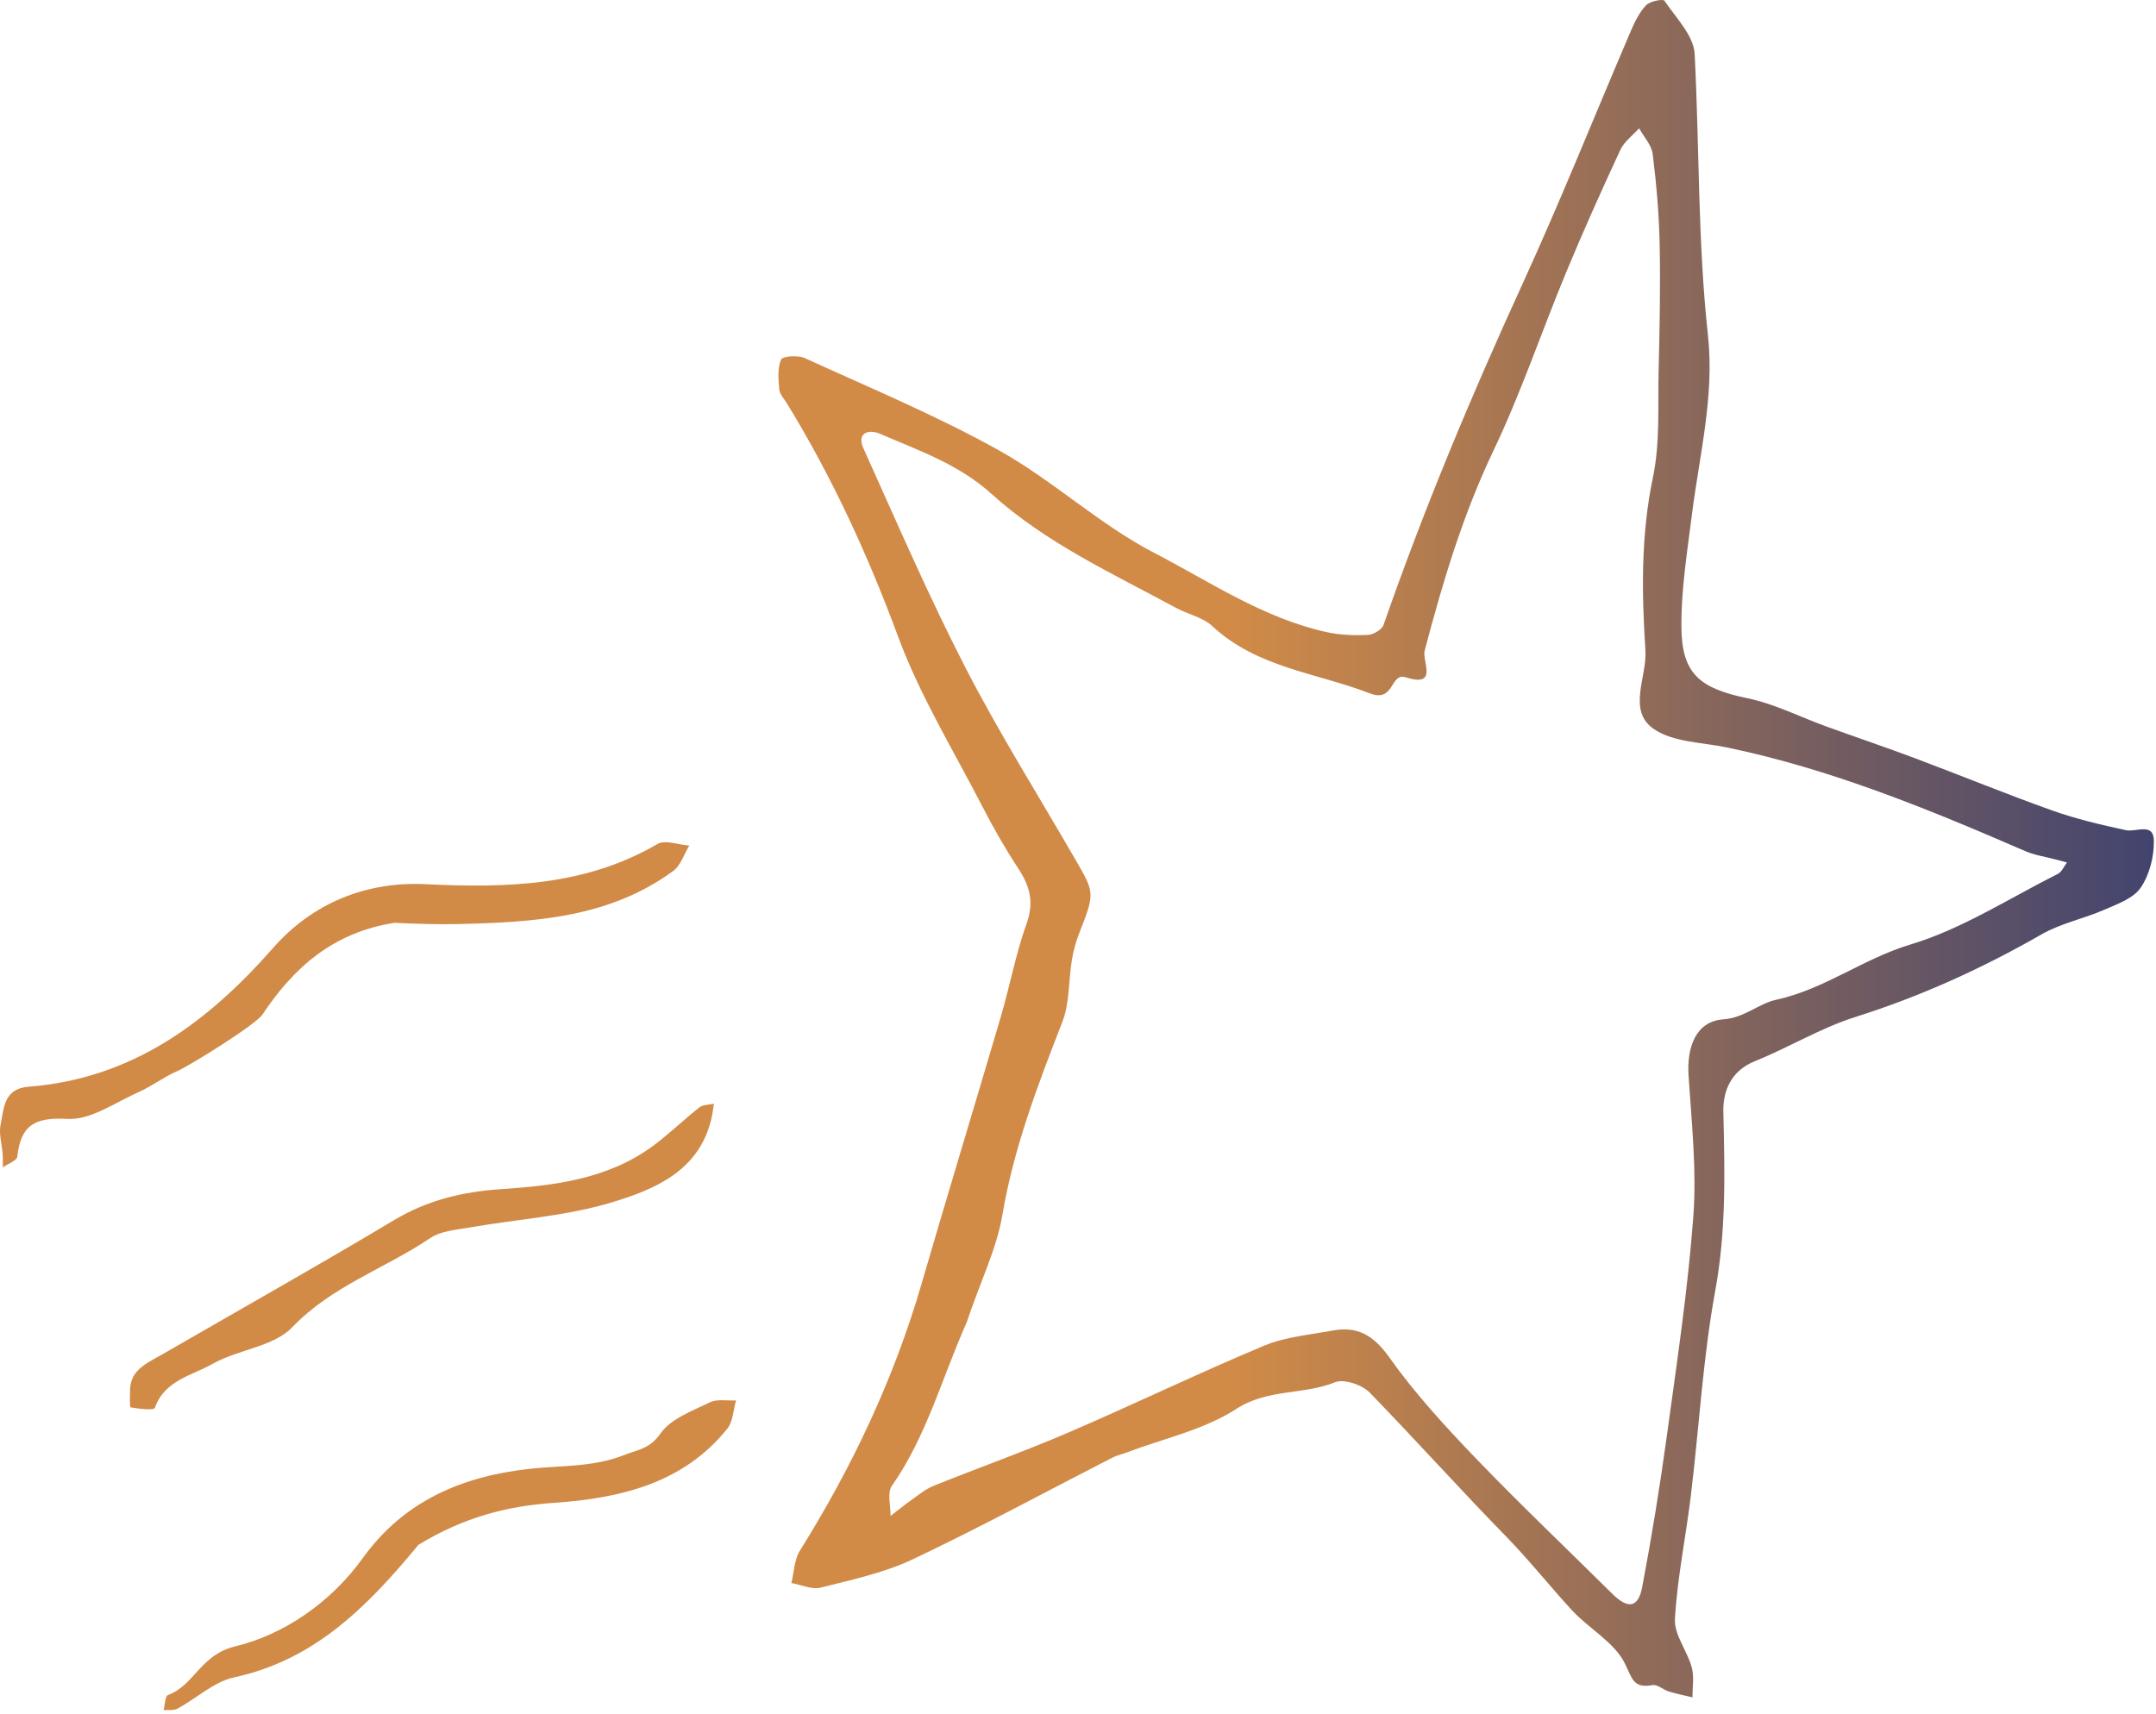
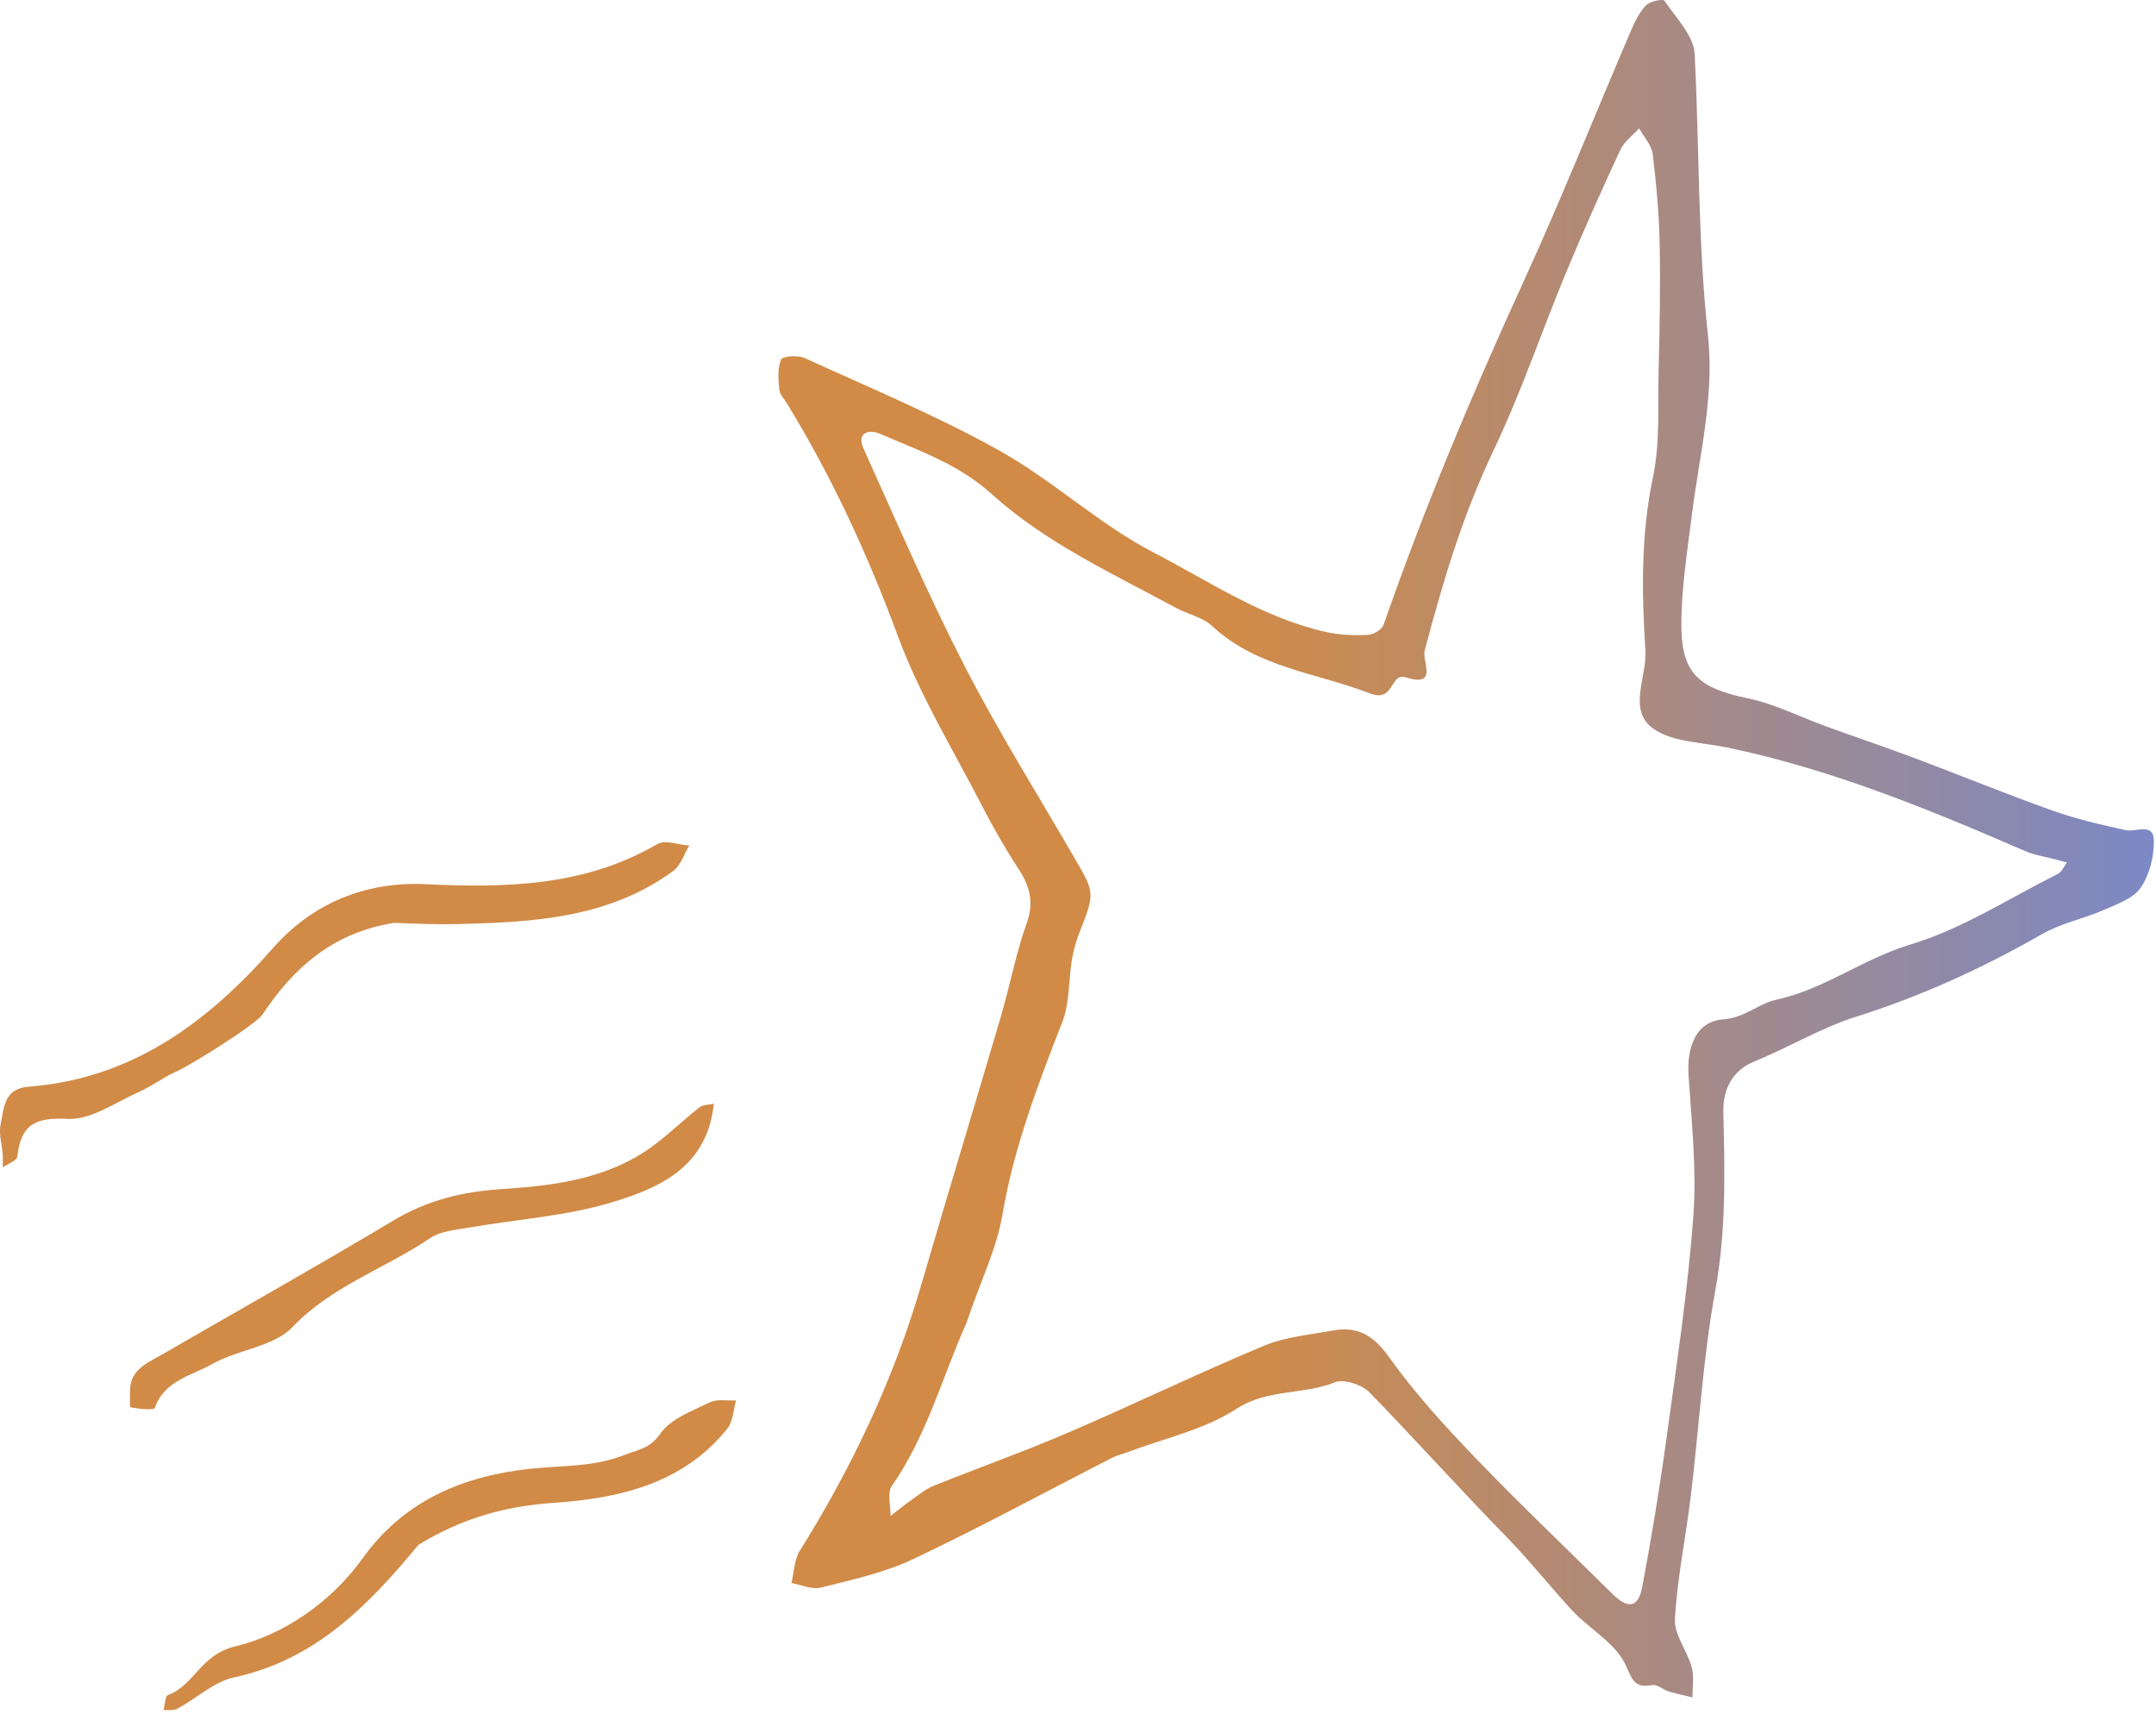
<svg xmlns="http://www.w3.org/2000/svg" width="312" height="248" viewBox="0 0 312 248" fill="none">
-   <path d="M218.301 222.767C211.281 215.582 204.888 208.454 198.226 201.586C197.125 200.45 194.493 199.557 193.189 200.085C188.59 201.947 183.484 200.982 178.905 203.946C174.215 206.982 168.366 208.228 163.023 210.253C162.329 210.516 161.588 210.681 160.933 211.017C151.331 215.935 141.843 221.091 132.099 225.706C127.933 227.678 123.273 228.67 118.762 229.808C117.487 230.13 115.945 229.395 114.526 229.145C114.916 227.571 114.936 225.767 115.753 224.46C123.318 212.354 129.363 199.587 133.355 185.85C137.111 172.924 141.048 160.051 144.841 147.135C146.155 142.659 147.003 138.029 148.572 133.652C149.681 130.559 149.011 128.234 147.349 125.701C145.485 122.861 143.786 119.895 142.231 116.873C138.014 108.675 133.127 100.708 129.952 92.115C125.602 80.343 120.426 69.094 113.898 58.422C113.488 57.752 112.842 57.089 112.774 56.378C112.636 54.926 112.492 53.304 113.031 52.043C113.242 51.548 115.481 51.387 116.45 51.83C125.901 56.15 135.544 60.154 144.595 65.21C152.387 69.561 159.092 75.912 166.99 80.005C175.11 84.214 182.863 89.512 192.024 91.508C193.935 91.924 195.963 91.993 197.922 91.905C198.726 91.869 199.969 91.16 200.207 90.477C206.071 73.639 212.939 57.227 220.362 41.017C225.87 28.988 230.772 16.683 235.986 4.519C236.559 3.181 237.234 1.794 238.209 0.758C238.761 0.171 240.669 -0.185 240.861 0.1C242.528 2.571 245.1 5.151 245.237 7.81C245.935 21.383 245.684 35.001 247.163 48.544C248.123 57.341 245.927 65.849 244.844 74.464C244.163 79.882 243.278 85.337 243.318 90.769C243.368 97.587 246.019 99.648 252.885 101.071C256.808 101.884 260.503 103.785 264.311 105.165C268.611 106.722 272.944 108.186 277.224 109.794C283.834 112.276 290.368 114.963 297.018 117.33C300.459 118.554 304.053 119.394 307.63 120.166C309.134 120.491 311.64 118.995 311.689 121.683C311.732 123.978 311.059 126.635 309.781 128.499C308.712 130.057 306.382 130.871 304.476 131.704C301.522 132.995 298.237 133.647 295.472 135.232C286.88 140.16 277.974 144.213 268.503 147.207C263.481 148.796 258.863 151.622 253.949 153.61C250.47 155.017 249.316 157.943 249.389 160.983C249.599 169.622 249.809 178.146 248.227 186.78C246.436 196.56 245.886 206.564 244.692 216.458C243.97 222.434 242.727 228.367 242.383 234.357C242.253 236.621 244.159 238.946 244.813 241.332C245.188 242.695 244.91 244.236 244.926 245.697C243.778 245.416 242.614 245.183 241.486 244.837C240.671 244.586 239.831 243.79 239.126 243.919C236.342 244.428 236.22 242.975 235.132 240.777C233.615 237.714 229.969 235.766 227.496 233.099C224.469 229.834 221.712 226.318 218.301 222.767ZM139.894 191.41C136.35 199.329 134.126 207.84 129.058 215.094C128.359 216.095 128.901 217.964 128.868 219.432C129.862 218.669 130.833 217.875 131.855 217.153C132.903 216.415 133.922 215.552 135.089 215.081C141.556 212.473 148.137 210.14 154.54 207.388C164.047 203.303 173.372 198.788 182.916 194.796C185.995 193.508 189.507 193.219 192.844 192.598C196.482 191.921 198.8 193.315 201.058 196.494C204.755 201.702 209.136 206.473 213.574 211.097C219.984 217.775 226.714 224.145 233.283 230.672C235.574 232.949 237.07 232.777 237.651 229.704C239.012 222.511 240.191 215.285 241.186 208.032C242.641 197.39 244.257 186.745 245.048 176.045C245.547 169.308 244.791 162.46 244.355 155.677C244.092 151.589 245.394 147.853 249.358 147.554C252.523 147.315 254.441 145.279 257.055 144.711C263.993 143.205 269.626 138.776 276.434 136.729C283.909 134.482 290.729 130.044 297.801 126.494C298.371 126.207 298.684 125.406 299.116 124.844L297.599 124.437C296.083 124.031 294.486 123.808 293.061 123.19C279.04 117.106 264.927 111.311 249.876 108.187C246.28 107.441 242.086 107.447 239.289 105.497C235.458 102.825 238.363 97.975 238.114 94.159C237.572 85.826 237.448 77.441 239.204 69.077C240.249 64.096 239.897 58.807 240.023 53.653C240.172 47.551 240.295 41.442 240.172 35.341C240.083 30.99 239.704 26.63 239.167 22.309C239.005 21.002 237.885 19.814 237.203 18.571C236.28 19.602 235.044 20.487 234.486 21.688C231.761 27.556 229.112 33.464 226.634 39.441C223.076 48.021 220.109 56.873 216.117 65.241C211.677 74.547 208.779 84.275 206.17 94.159C205.753 95.739 208.219 99.542 203.422 98.044C201.112 97.323 201.848 101.762 198.234 100.364C190.515 97.377 181.922 96.669 175.434 90.631C174.053 89.345 171.898 88.918 170.163 87.978C160.958 82.994 151.315 78.575 143.505 71.509C138.709 67.169 132.963 65.223 127.344 62.789C125.779 62.111 123.906 62.59 124.96 64.925C129.754 75.544 134.373 86.264 139.7 96.615C144.604 106.144 150.332 115.25 155.697 124.542C158.457 129.323 158.433 129.314 156.122 135.219C155.653 136.443 155.313 137.712 155.108 139.007C154.624 141.977 154.802 145.178 153.74 147.908C150.187 157.039 146.71 166.112 145.054 175.877C144.214 180.83 141.854 185.526 139.894 191.41ZM57.084 133.578C48.23 134.963 42.5 140.048 37.984 146.853C37.008 148.325 27.476 154.257 25.59 155.072C23.693 155.892 22.014 157.213 20.122 158.05C16.709 159.561 13.137 162.151 9.761 161.962C5 161.696 3.007 162.884 2.505 167.421C2.439 168.011 1.134 168.464 0.402 168.981C0.399 168.343 0.432 167.703 0.386 167.068C0.283 165.624 -0.197 164.111 0.091 162.756C0.584 160.432 0.502 157.584 4.137 157.302C19.048 156.146 29.983 148.074 39.515 137.223C45.229 130.719 52.967 127.577 61.553 127.985C73.255 128.541 84.627 128.311 95.144 122.169C96.255 121.52 98.193 122.287 99.747 122.396C98.991 123.639 98.518 125.268 97.433 126.065C88.166 132.87 77.301 133.495 66.381 133.756C63.463 133.826 60.54 133.737 57.084 133.578ZM24.387 195.528C35.717 188.986 46.437 182.955 56.986 176.636C61.84 173.729 66.934 172.5 72.515 172.129C80.175 171.618 87.862 170.698 94.358 165.972C96.753 164.23 98.881 162.124 101.215 160.291C101.734 159.883 102.607 159.927 103.317 159.763C103.198 160.472 103.118 161.19 102.956 161.889C101.197 169.493 94.767 172.155 88.58 174.03C81.924 176.048 74.794 176.487 67.884 177.694C65.971 178.028 63.795 178.179 62.274 179.206C55.715 183.632 48.033 186.123 42.286 192.128C39.578 194.956 34.457 195.325 30.775 197.417C27.786 199.115 23.825 199.779 22.403 203.793C22.269 204.172 20.089 203.937 18.91 203.715C18.733 203.682 18.815 202.147 18.818 201.307C18.829 198.05 21.544 197.233 24.387 195.528ZM60.553 223.615C53.014 232.763 45.397 240.317 33.874 242.803C30.958 243.432 28.438 245.837 25.684 247.329C25.135 247.626 24.348 247.485 23.671 247.546C23.874 246.789 23.886 245.512 24.309 245.357C28.122 243.96 28.988 239.527 34.023 238.318C41.09 236.621 47.911 231.924 52.483 225.556C58.505 217.168 67.025 213.664 76.699 212.608C81.3 212.106 85.808 212.394 90.385 210.6C92.5 209.77 94.043 209.702 95.585 207.49C97.075 205.354 100.174 204.238 102.722 202.992C103.78 202.474 105.241 202.779 106.519 202.71C106.118 204.086 106.086 205.758 105.257 206.792C98.853 214.786 89.609 216.886 80.205 217.531C73.286 218.006 67.058 219.652 60.553 223.615Z" fill="url(#paint0_linear_158_388)" />
+   <path d="M218.301 222.767C211.281 215.582 204.888 208.454 198.226 201.586C197.125 200.45 194.493 199.557 193.189 200.085C188.59 201.947 183.484 200.982 178.905 203.946C174.215 206.982 168.366 208.228 163.023 210.253C162.329 210.516 161.588 210.681 160.933 211.017C151.331 215.935 141.843 221.091 132.099 225.706C127.933 227.678 123.273 228.67 118.762 229.808C117.487 230.13 115.945 229.395 114.526 229.145C114.916 227.571 114.936 225.767 115.753 224.46C123.318 212.354 129.363 199.587 133.355 185.85C137.111 172.924 141.048 160.051 144.841 147.135C146.155 142.659 147.003 138.029 148.572 133.652C149.681 130.559 149.011 128.234 147.349 125.701C145.485 122.861 143.786 119.895 142.231 116.873C138.014 108.675 133.127 100.708 129.952 92.115C125.602 80.343 120.426 69.094 113.898 58.422C113.488 57.752 112.842 57.089 112.774 56.378C112.636 54.926 112.492 53.304 113.031 52.043C113.242 51.548 115.481 51.387 116.45 51.83C125.901 56.15 135.544 60.154 144.595 65.21C152.387 69.561 159.092 75.912 166.99 80.005C175.11 84.214 182.863 89.512 192.024 91.508C193.935 91.924 195.963 91.993 197.922 91.905C198.726 91.869 199.969 91.16 200.207 90.477C206.071 73.639 212.939 57.227 220.362 41.017C225.87 28.988 230.772 16.683 235.986 4.519C236.559 3.181 237.234 1.794 238.209 0.758C238.761 0.171 240.669 -0.185 240.861 0.1C242.528 2.571 245.1 5.151 245.237 7.81C245.935 21.383 245.684 35.001 247.163 48.544C248.123 57.341 245.927 65.849 244.844 74.464C244.163 79.882 243.278 85.337 243.318 90.769C243.368 97.587 246.019 99.648 252.885 101.071C256.808 101.884 260.503 103.785 264.311 105.165C268.611 106.722 272.944 108.186 277.224 109.794C283.834 112.276 290.368 114.963 297.018 117.33C300.459 118.554 304.053 119.394 307.63 120.166C309.134 120.491 311.64 118.995 311.689 121.683C311.732 123.978 311.059 126.635 309.781 128.499C308.712 130.057 306.382 130.871 304.476 131.704C301.522 132.995 298.237 133.647 295.472 135.232C286.88 140.16 277.974 144.213 268.503 147.207C263.481 148.796 258.863 151.622 253.949 153.61C250.47 155.017 249.316 157.943 249.389 160.983C249.599 169.622 249.809 178.146 248.227 186.78C246.436 196.56 245.886 206.564 244.692 216.458C243.97 222.434 242.727 228.367 242.383 234.357C242.253 236.621 244.159 238.946 244.813 241.332C245.188 242.695 244.91 244.236 244.926 245.697C243.778 245.416 242.614 245.183 241.486 244.837C240.671 244.586 239.831 243.79 239.126 243.919C236.342 244.428 236.22 242.975 235.132 240.777C233.615 237.714 229.969 235.766 227.496 233.099C224.469 229.834 221.712 226.318 218.301 222.767ZM139.894 191.41C136.35 199.329 134.126 207.84 129.058 215.094C128.359 216.095 128.901 217.964 128.868 219.432C129.862 218.669 130.833 217.875 131.855 217.153C132.903 216.415 133.922 215.552 135.089 215.081C141.556 212.473 148.137 210.14 154.54 207.388C164.047 203.303 173.372 198.788 182.916 194.796C185.995 193.508 189.507 193.219 192.844 192.598C196.482 191.921 198.8 193.315 201.058 196.494C204.755 201.702 209.136 206.473 213.574 211.097C219.984 217.775 226.714 224.145 233.283 230.672C235.574 232.949 237.07 232.777 237.651 229.704C239.012 222.511 240.19 215.285 241.186 208.032C242.641 197.39 244.257 186.745 245.048 176.045C245.547 169.308 244.791 162.46 244.355 155.677C244.092 151.589 245.394 147.853 249.358 147.554C252.523 147.315 254.441 145.279 257.055 144.711C263.993 143.205 269.626 138.776 276.434 136.729C283.909 134.482 290.729 130.044 297.801 126.494C298.371 126.207 298.684 125.406 299.116 124.844L297.599 124.437C296.083 124.031 294.486 123.808 293.061 123.19C279.04 117.106 264.927 111.311 249.876 108.187C246.28 107.441 242.086 107.447 239.289 105.497C235.458 102.825 238.363 97.975 238.114 94.159C237.572 85.826 237.448 77.441 239.204 69.077C240.249 64.096 239.897 58.807 240.023 53.653C240.172 47.551 240.295 41.442 240.172 35.341C240.083 30.99 239.704 26.63 239.167 22.309C239.005 21.002 237.885 19.814 237.203 18.571C236.28 19.602 235.044 20.487 234.486 21.688C231.761 27.556 229.112 33.464 226.634 39.441C223.076 48.021 220.109 56.873 216.117 65.241C211.677 74.547 208.779 84.275 206.17 94.159C205.753 95.739 208.219 99.542 203.422 98.044C201.112 97.323 201.848 101.762 198.234 100.364C190.515 97.377 181.922 96.669 175.434 90.631C174.053 89.345 171.898 88.918 170.163 87.978C160.958 82.994 151.315 78.575 143.505 71.509C138.709 67.169 132.963 65.223 127.344 62.789C125.779 62.111 123.906 62.59 124.96 64.925C129.754 75.544 134.373 86.264 139.7 96.615C144.604 106.144 150.332 115.25 155.697 124.542C158.457 129.323 158.433 129.314 156.122 135.219C155.652 136.443 155.312 137.712 155.108 139.007C154.624 141.977 154.802 145.178 153.74 147.908C150.187 157.039 146.71 166.112 145.054 175.877C144.214 180.83 141.854 185.526 139.894 191.41ZM57.084 133.578C48.23 134.963 42.5 140.048 37.984 146.853C37.008 148.325 27.476 154.257 25.59 155.072C23.693 155.892 22.014 157.213 20.122 158.05C16.709 159.561 13.137 162.151 9.761 161.962C5 161.696 3.007 162.884 2.505 167.421C2.439 168.011 1.134 168.464 0.402 168.981C0.399 168.343 0.432 167.703 0.386 167.068C0.283 165.624 -0.197 164.111 0.091 162.756C0.584 160.432 0.502 157.584 4.137 157.302C19.048 156.146 29.983 148.074 39.515 137.223C45.229 130.719 52.967 127.577 61.553 127.985C73.255 128.541 84.627 128.311 95.144 122.169C96.255 121.52 98.193 122.287 99.747 122.396C98.991 123.639 98.518 125.268 97.433 126.065C88.166 132.87 77.301 133.495 66.381 133.756C63.463 133.826 60.54 133.737 57.084 133.578ZM24.387 195.528C35.717 188.986 46.437 182.955 56.986 176.636C61.84 173.729 66.934 172.5 72.515 172.129C80.175 171.618 87.862 170.698 94.358 165.972C96.753 164.23 98.881 162.124 101.215 160.291C101.734 159.883 102.607 159.927 103.317 159.763C103.198 160.472 103.118 161.19 102.956 161.889C101.197 169.493 94.767 172.155 88.58 174.03C81.924 176.048 74.794 176.487 67.884 177.694C65.971 178.028 63.795 178.179 62.274 179.206C55.715 183.632 48.033 186.123 42.286 192.128C39.578 194.956 34.457 195.325 30.775 197.417C27.786 199.115 23.825 199.779 22.403 203.793C22.269 204.172 20.089 203.937 18.91 203.715C18.733 203.682 18.815 202.147 18.818 201.307C18.829 198.05 21.544 197.233 24.387 195.528ZM60.553 223.615C53.014 232.763 45.397 240.317 33.874 242.803C30.958 243.432 28.438 245.837 25.684 247.329C25.135 247.626 24.348 247.485 23.671 247.546C23.874 246.789 23.886 245.512 24.309 245.357C28.122 243.96 28.988 239.527 34.023 238.318C41.09 236.621 47.911 231.924 52.483 225.556C58.505 217.168 67.025 213.664 76.699 212.608C81.3 212.106 85.808 212.394 90.385 210.6C92.5 209.77 94.043 209.702 95.585 207.49C97.075 205.354 100.174 204.238 102.722 202.992C103.78 202.474 105.241 202.779 106.519 202.71C106.118 204.086 106.086 205.758 105.257 206.792C98.853 214.786 89.609 216.886 80.205 217.531C73.286 218.006 67.058 219.652 60.553 223.615Z" fill="url(#paint0_linear_158_388)" />
  <defs>
    <linearGradient id="paint0_linear_158_388" x1="0" y1="123.773" x2="311.691" y2="123.773" gradientUnits="userSpaceOnUse">
      <stop offset="0.572" stop-color="#D18B47" />
-       <stop offset="1" stop-color="#42446E" />
+       <stop offset="1" stop-color="#7C89C5" />
    </linearGradient>
  </defs>
</svg>
